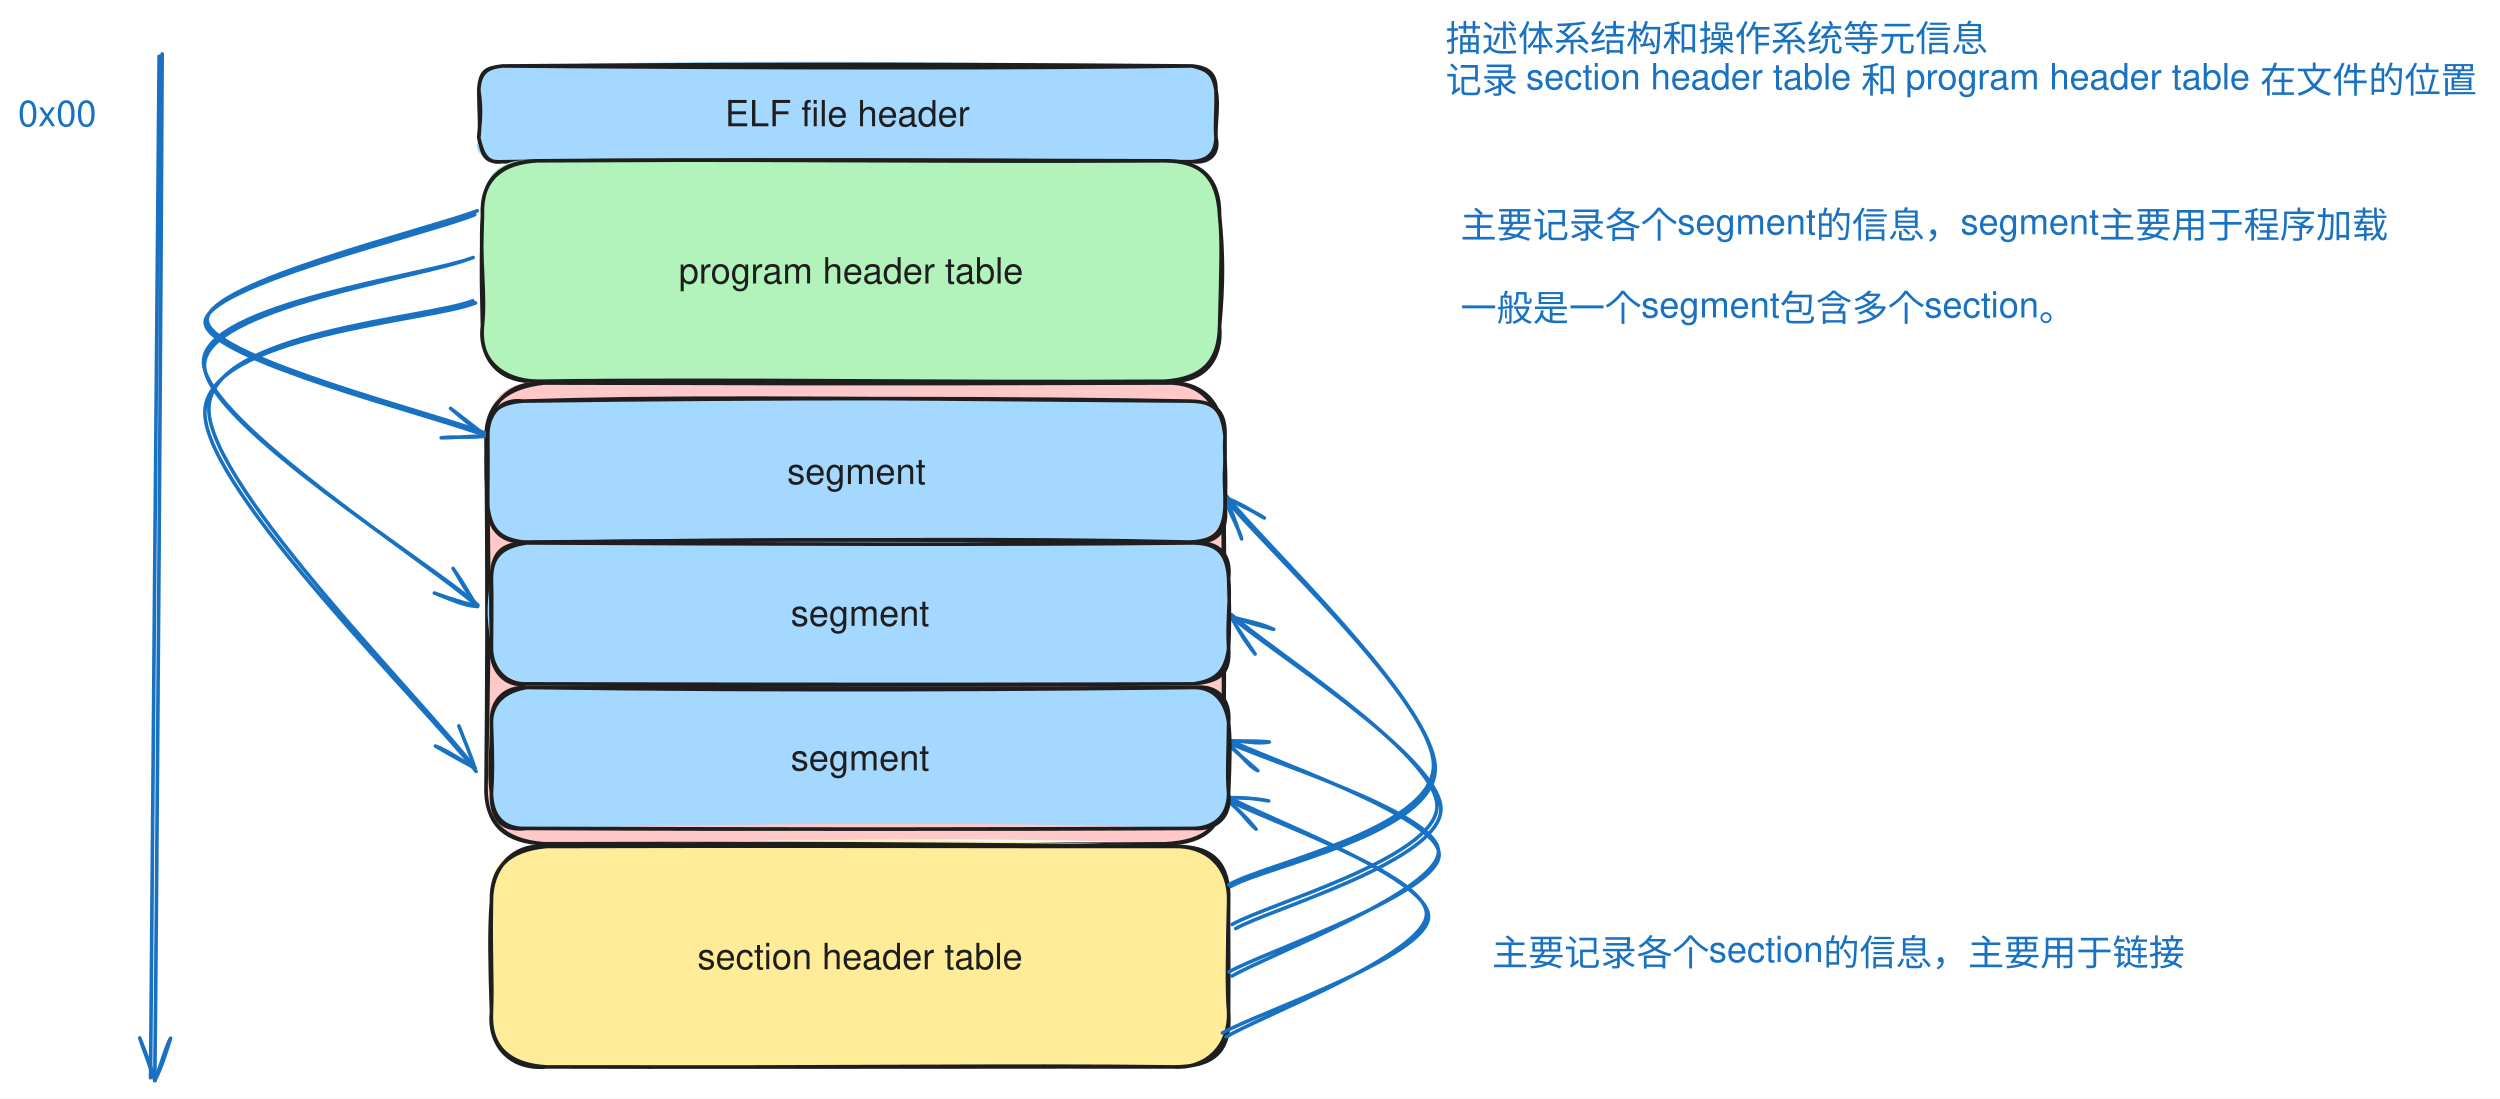
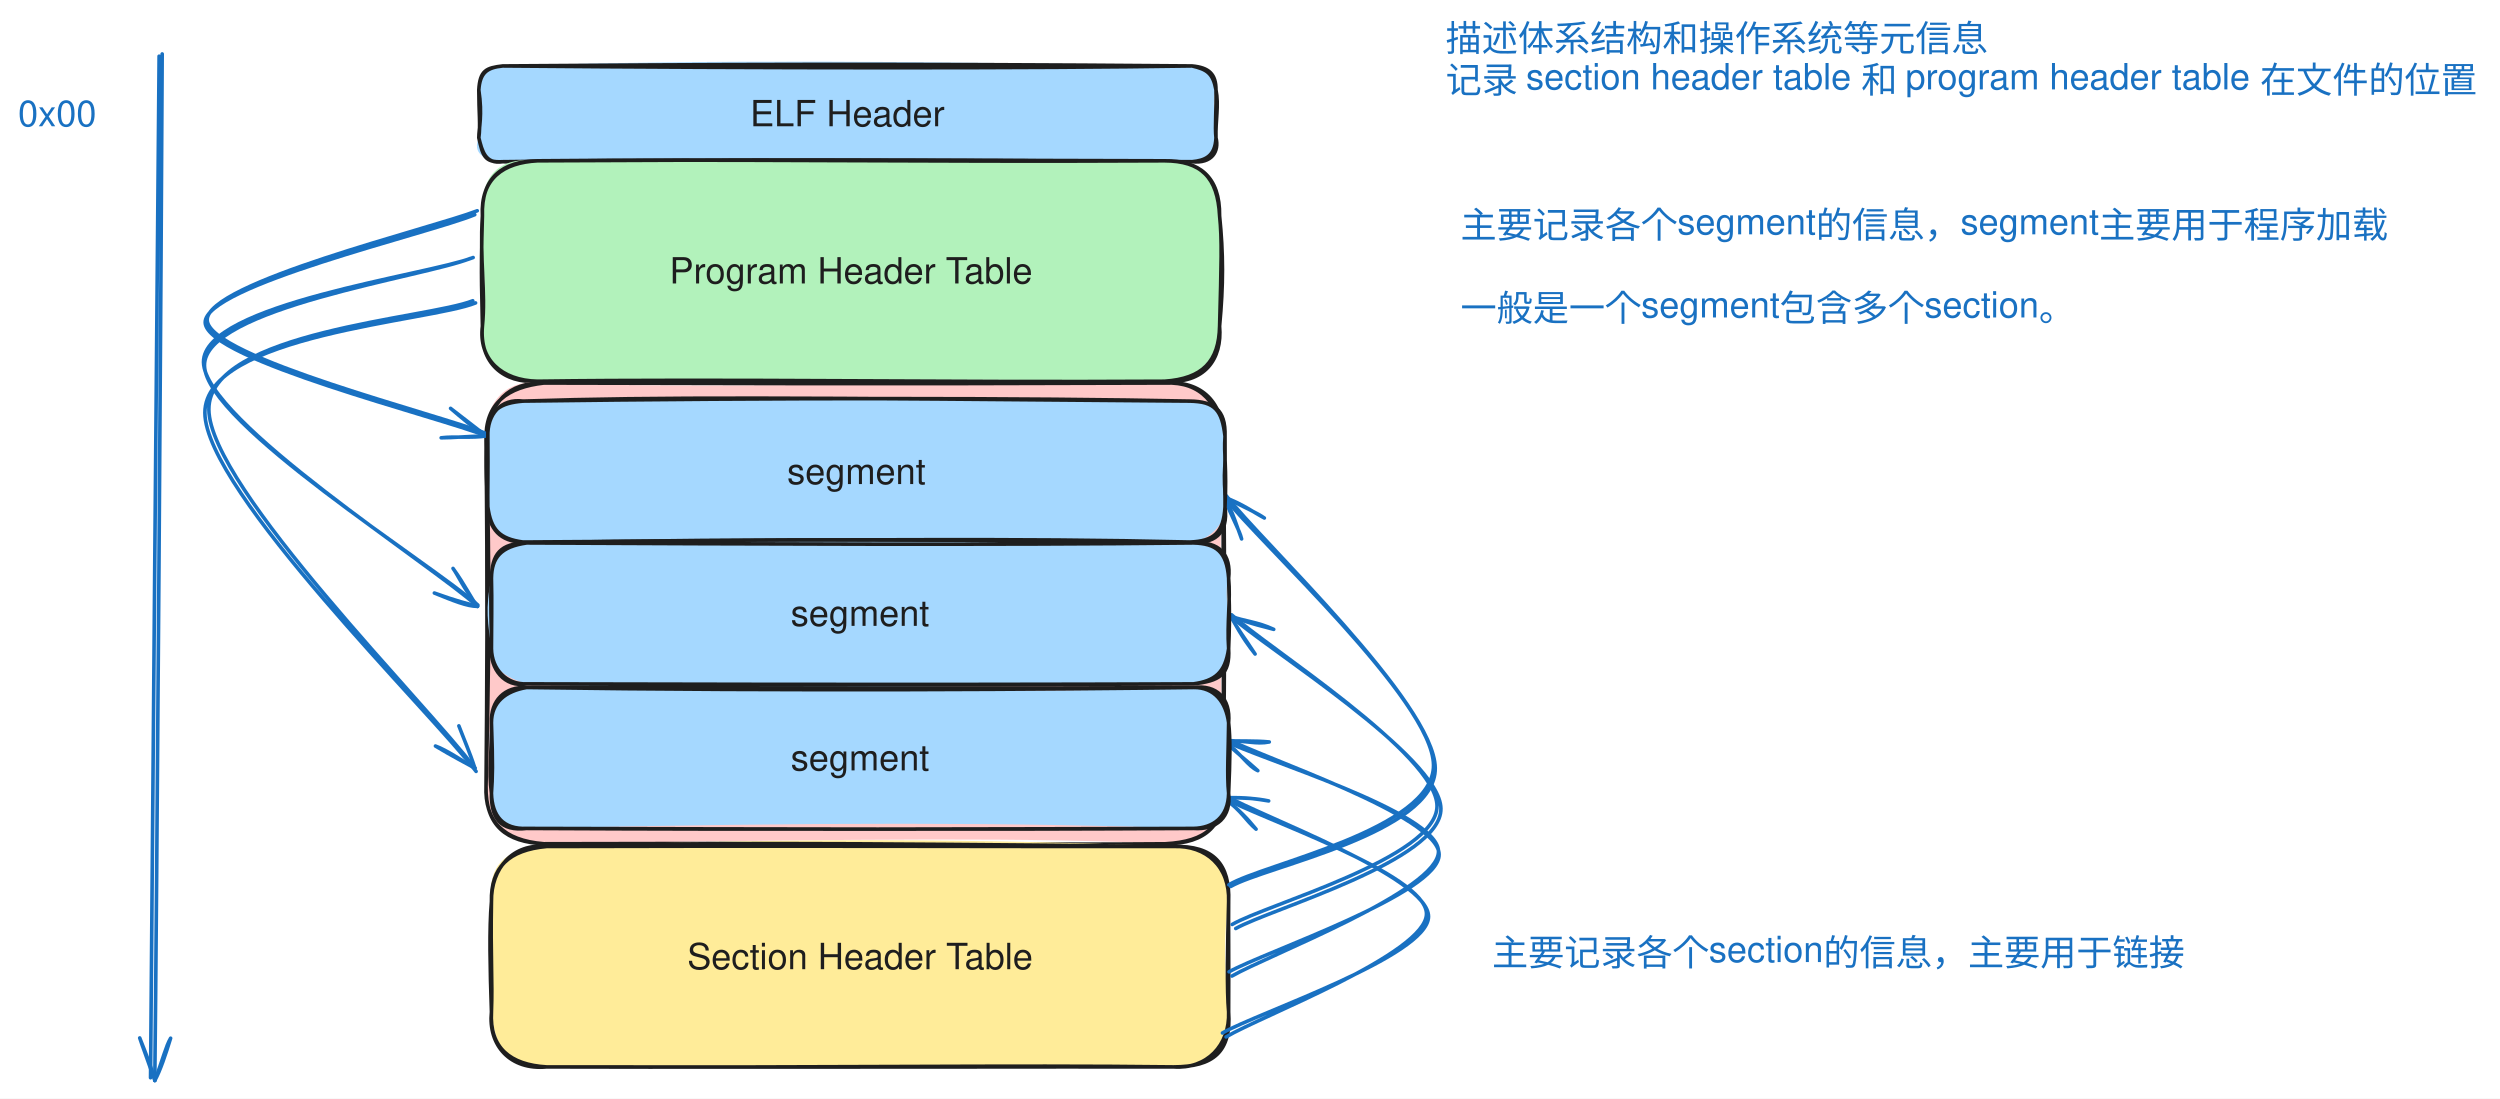
<svg xmlns="http://www.w3.org/2000/svg" version="1.1" viewBox="0 0 1383.658 608.023" width="1383.658" height="608.023">
  <defs>
    <style class="style-fonts">
      @font-face {
        font-family: "Virgil";
        src: url("https://excalidraw.com/Virgil.woff2");
      }
      @font-face {
        font-family: "Cascadia";
        src: url("https://excalidraw.com/Cascadia.woff2");
      }
      @font-face {
        font-family: "Assistant";
        src: url("https://excalidraw.com/Assistant-Regular.woff2");
      }
    </style>
  </defs>
  <rect x="0" y="0" width="1383.658" height="608.023" fill="#ffffff" />
  <g stroke-linecap="round" transform="translate(265 36.5) rotate(0 204 26.5)">
    <path d="M13.25 0 C128.58 -3.75, 246.24 -2.57, 394.75 0 C401.21 -0.72, 409.29 5.77, 408 13.25 C405.55 18.35, 407.7 30.17, 408 39.75 C410.03 46.61, 402.47 51.89, 394.75 53 C287.33 54.39, 177.77 53.69, 13.25 53 C2.08 52.17, -3.5 47.86, 0 39.75 C-1.03 33.11, 1.63 31.54, 0 13.25 C-0.61 5.57, 3.68 1.49, 13.25 0" stroke="none" stroke-width="0" fill="#a5d8ff" />
    <path d="M13.25 0 C119.8 -0.81, 227.18 -1.42, 394.75 0 M13.25 0 C160.22 1.28, 308.42 1.37, 394.75 0 M394.75 0 C402.91 1.9, 406.34 3.97, 408 13.25 M394.75 0 C404.14 0.86, 408.02 4.49, 408 13.25 M408 13.25 C409.71 21.62, 407.68 30.65, 408 39.75 M408 13.25 C408.28 23.16, 407.31 33.75, 408 39.75 M408 39.75 C407.59 50.32, 401.6 52.33, 394.75 53 M408 39.75 C409.87 47.35, 405.72 54.15, 394.75 53 M394.75 53 C242.63 53.96, 90.52 56.07, 13.25 53 M394.75 53 C263.83 52.14, 132.38 51.42, 13.25 53 M13.25 53 C3.5 54.51, 1.82 46.97, 0 39.75 M13.25 53 C2.9 53.63, 2.19 49.41, 0 39.75 M0 39.75 C0 34.48, 2.14 27.43, 0 13.25 M0 39.75 C1 32.99, -0.02 25.3, 0 13.25 M0 13.25 C0.61 2.49, 4.1 1.03, 13.25 0 M0 13.25 C0.69 3.79, 4.42 0.86, 13.25 0" stroke="#1e1e1e" stroke-width="2" fill="none" />
  </g>
-   <g transform="translate(401.2 51.5) rotate(0 67.8 11.5)">
-     <text x="67.8" y="18.4" font-family="Helvetica, Segoe UI Emoji" font-size="20px" fill="#1e1e1e" text-anchor="middle" style="white-space: pre;" direction="ltr" dominant-baseline="alphabetic">ELF file header</text>
+   <g transform="translate(415.1 51.5) rotate(0 53.9 11.5)">
+     <text x="53.9" y="18.4" font-family="Helvetica, Segoe UI Emoji" font-size="20px" fill="#1e1e1e" text-anchor="middle" style="white-space: pre;" direction="ltr" dominant-baseline="alphabetic">ELF Header</text>
  </g>
  <g stroke-linecap="round" transform="translate(267 89) rotate(0 204 61)">
    <path d="M30.5 0 C145.08 1.79, 258.96 -2.18, 377.5 0 C398.03 -1.89, 410.23 10.76, 408 30.5 C411.01 47.16, 407.77 58.43, 408 91.5 C410.04 110.54, 396.32 119.67, 377.5 122 C292.04 120.79, 209.52 121.08, 30.5 122 C7.74 121.44, -0.96 110.04, 0 91.5 C3.31 69.93, -1.38 45.04, 0 30.5 C-1.44 7.34, 10.13 -2.43, 30.5 0" stroke="none" stroke-width="0" fill="#b2f2bb" />
    <path d="M30.5 0 C135.37 -1.09, 240.59 0.74, 377.5 0 M30.5 0 C131.32 -0.63, 233.51 -0.42, 377.5 0 M377.5 0 C396.55 -0.21, 408.31 8.61, 408 30.5 M377.5 0 C397.7 0.08, 406.93 8.99, 408 30.5 M408 30.5 C410.11 51.28, 410.15 68.64, 408 91.5 M408 30.5 C409.38 43.66, 408.91 57.2, 408 91.5 M408 91.5 C407.64 111.04, 398.6 120.59, 377.5 122 M408 91.5 C409.6 109.91, 399.65 123.58, 377.5 122 M377.5 122 C256.5 122.78, 136.09 120.54, 30.5 122 M377.5 122 C270.74 123.66, 164.75 123.41, 30.5 122 M30.5 122 C11.94 123.37, -1.84 111.98, 0 91.5 M30.5 122 C10.4 121.67, -2.3 109.58, 0 91.5 M0 91.5 C1.91 72.69, -1.59 54.8, 0 30.5 M0 91.5 C-0.12 77.96, -1.09 65.54, 0 30.5 M0 30.5 C-0.78 9.4, 11.12 0.26, 30.5 0 M0 30.5 C-1.12 9.78, 11.53 0.98, 30.5 0" stroke="#1e1e1e" stroke-width="2" fill="none" />
  </g>
-   <g transform="translate(375.4 138.5) rotate(0 95.6 11.5)">
-     <text x="95.6" y="18.4" font-family="Helvetica, Segoe UI Emoji" font-size="20px" fill="#1e1e1e" text-anchor="middle" style="white-space: pre;" direction="ltr" dominant-baseline="alphabetic">program header table</text>
+   <g transform="translate(369.3083 138.5) rotate(0 101.6917 11.5)">
+     <text x="101.692" y="18.4" font-family="Helvetica, Segoe UI Emoji" font-size="20px" fill="#1e1e1e" text-anchor="middle" style="white-space: pre;" direction="ltr" dominant-baseline="alphabetic">Program Header Table</text>
  </g>
  <g stroke-linecap="round" transform="translate(269 212) rotate(0 204 127.5)">
    <path d="M32 0 C123.31 3.39, 219.65 -0.65, 376 0 C395.81 1.46, 409.67 11.97, 408 32 C406.66 75.56, 405.27 113.02, 408 223 C410.35 243.61, 394.52 255.31, 376 255 C299.6 251.55, 221.26 252.15, 32 255 C14.01 253.1, 1.15 247.21, 0 223 C-0.84 151.79, 2.72 77.22, 0 32 C-1.27 12.6, 9.29 -3.11, 32 0" stroke="none" stroke-width="0" fill="#ffc9c9" />
    <path d="M32 0 C120.57 -0.97, 210.41 -0.28, 376 0 M32 0 C117.08 0.12, 202.58 0.68, 376 0 M376 0 C395.78 -0.87, 406.35 11.65, 408 32 M376 0 C396.05 -1.41, 408.53 10.74, 408 32 M408 32 C407.81 89.52, 408.36 150.62, 408 223 M408 32 C408.89 90.06, 409.05 149.04, 408 223 M408 223 C409.02 245.23, 398.35 253.8, 376 255 M408 223 C409.63 244.08, 398.53 255.03, 376 255 M376 255 C300.86 255.69, 228.07 254.48, 32 255 M376 255 C270.41 256.1, 163.97 257.13, 32 255 M32 255 C9.33 253.18, -0.78 242.39, 0 223 M32 255 C11.34 254.05, -0.42 245.22, 0 223 M0 223 C0.5 169.03, 0.9 116.03, 0 32 M0 223 C1.55 162.82, 2.41 102.75, 0 32 M0 32 C1.71 10.36, 12.34 -0.37, 32 0 M0 32 C-0.71 10.86, 12.21 2.23, 32 0" stroke="#1e1e1e" stroke-width="2" fill="none" />
  </g>
  <g stroke-linecap="round" transform="translate(272 468.5) rotate(0 204 61)">
    <path d="M30.5 0 C137.61 -3.7, 244.27 -5.4, 377.5 0 C399.11 -1.5, 409.2 8.12, 408 30.5 C406.32 43.36, 404.61 56.54, 408 91.5 C407.56 110.05, 399.66 123.59, 377.5 122 C285.57 122.7, 196.86 120.92, 30.5 122 C8.98 122.63, 2.27 112.16, 0 91.5 C-4.04 67.95, 3.04 47.89, 0 30.5 C-2.41 9.31, 9.1 0.63, 30.5 0" stroke="none" stroke-width="0" fill="#ffec99" />
    <path d="M30.5 0 C106.24 -2.27, 182.37 -2.01, 377.5 0 M30.5 0 C155.44 -0.45, 281.1 0.09, 377.5 0 M377.5 0 C399.77 -0.64, 408.83 9.89, 408 30.5 M377.5 0 C395.72 -0.73, 408.74 11.29, 408 30.5 M408 30.5 C407.37 53.77, 406.92 80.26, 408 91.5 M408 30.5 C407.85 44.25, 408.16 59.58, 408 91.5 M408 91.5 C408.71 110.11, 395.88 123.35, 377.5 122 M408 91.5 C409.54 113.84, 399.52 121.94, 377.5 122 M377.5 122 C284.82 120.86, 190.83 122.51, 30.5 122 M377.5 122 C297.31 121.89, 216.53 122.23, 30.5 122 M30.5 122 C10.49 120.83, -1.18 111.51, 0 91.5 M30.5 122 C10.55 123.89, -1.97 110.28, 0 91.5 M0 91.5 C0.68 74.54, -0.57 60.95, 0 30.5 M0 91.5 C-0.81 67.75, -1.31 45.47, 0 30.5 M0 30.5 C-0.26 11.88, 11.96 -1.85, 30.5 0 M0 30.5 C-0.45 11.49, 9.59 1.92, 30.5 0" stroke="#1e1e1e" stroke-width="2" fill="none" />
  </g>
-   <g transform="translate(385.9583 518) rotate(0 90.04166 11.5)">
-     <text x="90.042" y="18.4" font-family="Helvetica, Segoe UI Emoji" font-size="20px" fill="#1e1e1e" text-anchor="middle" style="white-space: pre;" direction="ltr" dominant-baseline="alphabetic">section header table</text>
+   <g transform="translate(379.3083 518) rotate(0 96.69167 11.5)">
+     <text x="96.692" y="18.4" font-family="Helvetica, Segoe UI Emoji" font-size="20px" fill="#1e1e1e" text-anchor="middle" style="white-space: pre;" direction="ltr" dominant-baseline="alphabetic">Section Header Table</text>
  </g>
  <g stroke-linecap="round">
    <g transform="translate(264 117.5) rotate(0 -72 61.5)">
      <path d="M0.14 -0.85 C-24.85 8.92, -150.23 39.16, -149.32 59.75 C-148.41 80.33, -20.25 112.08, 5.6 122.65 M-1.24 1.32 C-26.47 11.79, -151.5 40.74, -150.43 61.15 C-149.37 81.56, -20.99 113.25, 5.15 123.79" stroke="#1971c2" stroke-width="2" fill="none" />
    </g>
    <g transform="translate(264 117.5) rotate(0 -72 61.5)">
      <path d="M-19.83 124.81 C-12.42 123.89, -2.6 125.06, 5.15 123.79 M-19.83 124.81 C-12.85 124.8, -6.62 124.02, 5.15 123.79" stroke="#1971c2" stroke-width="2" fill="none" />
    </g>
    <g transform="translate(264 117.5) rotate(0 -72 61.5)">
      <path d="M-14.63 108.51 C-8.91 113.36, -0.92 120.29, 5.15 123.79 M-14.63 108.51 C-8.96 112.93, -4.14 116.57, 5.15 123.79" stroke="#1971c2" stroke-width="2" fill="none" />
    </g>
  </g>
  <mask />
  <g stroke-linecap="round">
    <g transform="translate(261.419 142.0276) rotate(0 -73.5 97)">
      <path d="M-1.15 1.02 C-25.98 11.15, -148.95 28.39, -148.24 60.36 C-147.54 92.34, -21.79 170.6, 3.07 192.86 M0.45 0.51 C-24.55 10.3, -149.19 26.25, -148.79 58.43 C-148.39 90.61, -22.04 170.82, 2.86 193.58" stroke="#1971c2" stroke-width="2" fill="none" />
    </g>
    <g transform="translate(261.419 142.0276) rotate(0 -73.5 97)">
      <path d="M-21.02 186.19 C-10.61 190.38, -2.95 193.61, 2.86 193.58 M-21.02 186.19 C-15.56 187.97, -11.97 189.71, 2.86 193.58" stroke="#1971c2" stroke-width="2" fill="none" />
    </g>
    <g transform="translate(261.419 142.0276) rotate(0 -73.5 97)">
      <path d="M-10.68 172.57 C-4.1 181.65, -0.24 189.86, 2.86 193.58 M-10.68 172.57 C-7.47 177.13, -6 181.67, 2.86 193.58" stroke="#1971c2" stroke-width="2" fill="none" />
    </g>
  </g>
  <mask />
  <g stroke-linecap="round">
    <g transform="translate(263.3655 167.9563) rotate(0 -74.5 129)">
      <path d="M-0.16 -0.3 C-25.18 9.92, -150.02 17.27, -149.97 60.48 C-149.92 103.7, -24.72 226.17, 0.14 258.99 M-1.7 -1.5 C-26.37 8.43, -147.96 15.5, -147.77 58.61 C-147.58 101.73, -25.02 223.9, -0.55 257.16" stroke="#1971c2" stroke-width="2" fill="none" />
    </g>
    <g transform="translate(263.3655 167.9563) rotate(0 -74.5 129)">
      <path d="M-22.36 244.94 C-16.09 247.2, -7.92 252.9, -0.55 257.16 M-22.36 244.94 C-13.59 250.24, -5.13 254.64, -0.55 257.16" stroke="#1971c2" stroke-width="2" fill="none" />
    </g>
    <g transform="translate(263.3655 167.9563) rotate(0 -74.5 129)">
      <path d="M-9.4 233.78 C-7.28 239.53, -3.19 248.74, -0.55 257.16 M-9.4 233.78 C-5.66 243.28, -2.16 251.95, -0.55 257.16" stroke="#1971c2" stroke-width="2" fill="none" />
    </g>
  </g>
  <mask />
  <g stroke-linecap="round">
    <g transform="translate(677 572.5) rotate(0 57 -66)">
      <path d="M-0.41 -0.79 C18.64 -11.81, 113.35 -43.24, 113.64 -65.14 C113.93 -87.04, 19.93 -121.03, 1.33 -132.19 M1.58 1.41 C20.49 -10.03, 112.73 -44.75, 112.5 -66.81 C112.27 -88.87, 18.58 -120.26, 0.22 -130.97" stroke="#1971c2" stroke-width="2" fill="none" />
    </g>
    <g transform="translate(677 572.5) rotate(0 57 -66)">
      <path d="M25.16 -129.21 C17.68 -130.33, 14.29 -131.27, 0.22 -130.97 M25.16 -129.21 C18.4 -130.63, 11.93 -130.99, 0.22 -130.97" stroke="#1971c2" stroke-width="2" fill="none" />
    </g>
    <g transform="translate(677 572.5) rotate(0 57 -66)">
      <path d="M18.19 -113.59 C12.31 -118.54, 10.63 -123.32, 0.22 -130.97 M18.19 -113.59 C13.4 -119.44, 8.92 -124.25, 0.22 -130.97" stroke="#1971c2" stroke-width="2" fill="none" />
    </g>
  </g>
  <mask />
  <g stroke-linecap="round">
    <g transform="translate(681.3831 538.3878) rotate(0 55.5 -65)">
      <path d="M-1.15 -0.52 C18.12 -11.41, 115.44 -43.93, 115.12 -65.49 C114.8 -87.05, 16.51 -119.2, -3.07 -129.88 M0.45 1.82 C19.69 -9.42, 115.48 -45.62, 114.76 -67.34 C114.03 -89.06, 15.55 -118.35, -3.88 -128.5" stroke="#1971c2" stroke-width="2" fill="none" />
    </g>
    <g transform="translate(681.3831 538.3878) rotate(0 55.5 -65)">
      <path d="M21.11 -127.74 C13.73 -126.31, 8.95 -128.5, -3.88 -128.5 M21.11 -127.74 C12.99 -128.53, 4.96 -128.06, -3.88 -128.5" stroke="#1971c2" stroke-width="2" fill="none" />
    </g>
    <g transform="translate(681.3831 538.3878) rotate(0 55.5 -65)">
      <path d="M14.78 -111.85 C9.07 -114.51, 5.94 -120.83, -3.88 -128.5 M14.78 -111.85 C8.53 -117.59, 2.46 -122.05, -3.88 -128.5" stroke="#1971c2" stroke-width="2" fill="none" />
    </g>
  </g>
  <mask />
  <g stroke-linecap="round">
    <g transform="translate(682.3831 512.3878) rotate(0 56.5 -85.5)">
      <path d="M-0.43 -0.73 C18.33 -11.73, 113 -37.71, 112.95 -66.28 C112.9 -94.84, 18.28 -154.56, -0.71 -172.12 M1.55 1.51 C20.64 -9.29, 115.59 -36.07, 115.11 -64.88 C114.63 -93.7, 17.98 -153.73, -1.32 -171.39" stroke="#1971c2" stroke-width="2" fill="none" />
    </g>
    <g transform="translate(682.3831 512.3878) rotate(0 56.5 -85.5)">
      <path d="M22.58 -164.06 C13.46 -168.32, 6.28 -168.52, -1.32 -171.39 M22.58 -164.06 C16.99 -165.73, 12.03 -166.37, -1.32 -171.39" stroke="#1971c2" stroke-width="2" fill="none" />
    </g>
    <g transform="translate(682.3831 512.3878) rotate(0 56.5 -85.5)">
      <path d="M12.27 -150.41 C6.6 -159.16, 2.84 -163.89, -1.32 -171.39 M12.27 -150.41 C8.82 -154.85, 5.98 -158.32, -1.32 -171.39" stroke="#1971c2" stroke-width="2" fill="none" />
    </g>
  </g>
  <mask />
  <g stroke-linecap="round">
    <g transform="translate(680.3831 490.3878) rotate(0 56.5 -107.5)">
      <path d="M0.79 0.23 C19.8 -10.81, 114.38 -29.23, 113.97 -65.27 C113.56 -101.3, 17.46 -190.84, -1.68 -215.99 M-0.26 -0.69 C18.6 -12.16, 113.44 -31.25, 113.01 -67 C112.59 -102.75, 16.12 -190.41, -2.81 -215.19" stroke="#1971c2" stroke-width="2" fill="none" />
    </g>
    <g transform="translate(680.3831 490.3878) rotate(0 56.5 -107.5)">
      <path d="M19.39 -203.69 C13.19 -206.95, 7.54 -211.41, -2.81 -215.19 M19.39 -203.69 C15.52 -206.39, 8.87 -209.47, -2.81 -215.19" stroke="#1971c2" stroke-width="2" fill="none" />
    </g>
    <g transform="translate(680.3831 490.3878) rotate(0 56.5 -107.5)">
      <path d="M6.8 -192.11 C4.19 -198.84, 2.22 -206.68, -2.81 -215.19 M6.8 -192.11 C5.66 -197.21, 1.75 -202.81, -2.81 -215.19" stroke="#1971c2" stroke-width="2" fill="none" />
    </g>
  </g>
  <mask />
  <g stroke-linecap="round">
    <g transform="translate(89 31.5) rotate(0 -2.5 282.5)">
      <path d="M-0.94 -0.39 C-1.77 93.66, -5 470.61, -5.68 564.99 M0.77 -1.64 C0.39 92.55, -2.24 472.25, -3.32 566.52" stroke="#1971c2" stroke-width="2" fill="none" />
    </g>
    <g transform="translate(89 31.5) rotate(0 -2.5 282.5)">
      <path d="M-11.67 542.96 C-10.16 547.6, -7.5 554.46, -3.32 566.52 M-11.67 542.96 C-8.06 552.02, -4.59 560.94, -3.32 566.52" stroke="#1971c2" stroke-width="2" fill="none" />
    </g>
    <g transform="translate(89 31.5) rotate(0 -2.5 282.5)">
      <path d="M5.43 543.11 C2.8 547.58, 1.31 554.4, -3.32 566.52 M5.43 543.11 C2.66 552.09, -0.25 560.95, -3.32 566.52" stroke="#1971c2" stroke-width="2" fill="none" />
    </g>
  </g>
  <mask />
  <g transform="translate(10 51.5) rotate(0 21.675 11.5)">
    <text x="0" y="18.4" font-family="Helvetica, Segoe UI Emoji" font-size="20px" fill="#1971c2" text-anchor="start" style="white-space: pre;" direction="ltr" dominant-baseline="alphabetic">0x00</text>
  </g>
  <g transform="translate(800.1082 10) rotate(0 286.775 23)">
    <text x="0" y="18.4" font-family="Helvetica, Segoe UI Emoji" font-size="20px" fill="#1971c2" text-anchor="start" style="white-space: pre;" direction="ltr" dominant-baseline="alphabetic">描述体系结构和操作系统等元信息</text>
    <text x="0" y="41.4" font-family="Helvetica, Segoe UI Emoji" font-size="20px" fill="#1971c2" text-anchor="start" style="white-space: pre;" direction="ltr" dominant-baseline="alphabetic">记录 section header table 和 program header table 在文件的位置</text>
  </g>
  <g transform="translate(808.3332 113.25) rotate(0 256.7 34.5)">
    <text x="0" y="18.4" font-family="Helvetica, Segoe UI Emoji" font-size="20px" fill="#1971c2" text-anchor="start" style="white-space: pre;" direction="ltr" dominant-baseline="alphabetic">主要记录各个segment的信息，segment主要用于程序加载</text>
    <text x="0" y="41.4" font-family="Helvetica, Segoe UI Emoji" font-size="20px" fill="#1971c2" text-anchor="start" style="white-space: pre;" direction="ltr" dominant-baseline="alphabetic" />
    <text x="0" y="64.4" font-family="Helvetica, Segoe UI Emoji" font-size="20px" fill="#1971c2" text-anchor="start" style="white-space: pre;" direction="ltr" dominant-baseline="alphabetic">一般是一个segment包含多个section。</text>
  </g>
  <g transform="translate(825.7667 516) rotate(0 191.675 11.5)">
    <text x="0" y="18.4" font-family="Helvetica, Segoe UI Emoji" font-size="20px" fill="#1971c2" text-anchor="start" style="white-space: pre;" direction="ltr" dominant-baseline="alphabetic">主要记录各个section的信息，主要用于链接</text>
  </g>
  <g stroke-linecap="round" transform="translate(270 222) rotate(0 204 39)">
    <path d="M19.5 0 C133.05 -1.8, 246.49 -0.28, 388.5 0 C400.71 0.83, 411.17 5.5, 408 19.5 C407.88 32.39, 405.07 39.32, 408 58.5 C408.29 68.7, 397.99 77.74, 388.5 78 C254.4 75.66, 118.43 77.29, 19.5 78 C3.6 75.31, -0.32 69.33, 0 58.5 C-0.29 50.6, 0.42 44.12, 0 19.5 C-0.54 5.45, 7.81 0.28, 19.5 0" stroke="none" stroke-width="0" fill="#a5d8ff" />
    <path d="M19.5 0 C93.62 -2.42, 168.28 -1.96, 388.5 0 M19.5 0 C160.11 -1.92, 300.75 -1.78, 388.5 0 M388.5 0 C402.61 0.17, 406.34 5.28, 408 19.5 M388.5 0 C401.5 0.31, 408.46 4.22, 408 19.5 M408 19.5 C407.24 29.64, 409.06 36.53, 408 58.5 M408 19.5 C407.97 28.29, 408.15 37.52, 408 58.5 M408 58.5 C407.21 72.95, 401.8 77.5, 388.5 78 M408 58.5 C410.01 73.8, 401.62 79.24, 388.5 78 M388.5 78 C292.94 75.72, 197 76.85, 19.5 78 M388.5 78 C290.44 77.7, 192.15 77.88, 19.5 78 M19.5 78 C6.97 77.96, 0.45 70.51, 0 58.5 M19.5 78 C6.44 76.26, 1.65 71.15, 0 58.5 M0 58.5 C-0.98 41.96, -1.19 29.15, 0 19.5 M0 58.5 C-0.18 50.62, 0.22 41.08, 0 19.5 M0 19.5 C-0.42 4.62, 7.22 1.03, 19.5 0 M0 19.5 C-0.38 7.55, 7.03 -1.63, 19.5 0" stroke="#1e1e1e" stroke-width="2" fill="none" />
  </g>
  <g transform="translate(435.65 249.5) rotate(0 38.35 11.5)">
    <text x="38.35" y="18.4" font-family="Helvetica, Segoe UI Emoji" font-size="20px" fill="#1e1e1e" text-anchor="middle" style="white-space: pre;" direction="ltr" dominant-baseline="alphabetic">segment</text>
  </g>
  <g stroke-linecap="round" transform="translate(272 300.5) rotate(0 204 39)">
    <path d="M19.5 0 C167.37 -1.95, 313.55 0.26, 388.5 0 C403.6 3.02, 411.55 7.3, 408 19.5 C404.79 29.38, 409.46 37.76, 408 58.5 C408.12 74.64, 401.44 76.81, 388.5 78 C246.66 79.09, 110.03 81.92, 19.5 78 C7.11 74.42, -0.88 68.25, 0 58.5 C-1.93 44.8, -3.62 36.2, 0 19.5 C0.37 9.43, 9.36 -2.31, 19.5 0" stroke="none" stroke-width="0" fill="#a5d8ff" />
    <path d="M19.5 0 C148.05 0.59, 277.38 1.23, 388.5 0 M19.5 0 C149.39 -2.66, 279.37 -1.95, 388.5 0 M388.5 0 C402.97 -0.94, 409.46 6.51, 408 19.5 M388.5 0 C401.01 0.32, 406.97 4.71, 408 19.5 M408 19.5 C409.13 31.51, 407.02 44.32, 408 58.5 M408 19.5 C408.11 28.59, 408.9 38.02, 408 58.5 M408 58.5 C408.86 73.06, 402.78 76.41, 388.5 78 M408 58.5 C406.11 71.97, 400.25 76.35, 388.5 78 M388.5 78 C241.56 78.72, 94.51 78.33, 19.5 78 M388.5 78 C312.11 78.25, 235.16 78.55, 19.5 78 M19.5 78 C8.28 78.48, 0.17 69.89, 0 58.5 M19.5 78 C7 80.21, -0.81 69.34, 0 58.5 M0 58.5 C-0.01 46.08, 0.35 32.49, 0 19.5 M0 58.5 C0.09 45.61, -0.8 33.87, 0 19.5 M0 19.5 C0.31 6.22, 4.78 0.22, 19.5 0 M0 19.5 C0.16 8.04, 5.22 2.03, 19.5 0" stroke="#1e1e1e" stroke-width="2" fill="none" />
  </g>
  <g transform="translate(437.65 328) rotate(0 38.35 11.5)">
    <text x="38.35" y="18.4" font-family="Helvetica, Segoe UI Emoji" font-size="20px" fill="#1e1e1e" text-anchor="middle" style="white-space: pre;" direction="ltr" dominant-baseline="alphabetic">segment</text>
  </g>
  <g stroke-linecap="round" transform="translate(272 380.5) rotate(0 204 39)">
    <path d="M19.5 0 C167.49 1.09, 311.41 3.35, 388.5 0 C402.66 0.21, 408.12 9.64, 408 19.5 C409.79 33.08, 404.47 40.95, 408 58.5 C409.84 74.26, 402.11 74.42, 388.5 78 C288.66 74.72, 184.26 74.43, 19.5 78 C3.47 76.31, 0.37 74.43, 0 58.5 C1.03 40.92, -2.83 29.47, 0 19.5 C-2.94 8.64, 10.03 -1.74, 19.5 0" stroke="none" stroke-width="0" fill="#a5d8ff" />
    <path d="M19.5 0 C166.33 2.16, 314.04 1, 388.5 0 M19.5 0 C157.21 0.21, 294.27 0.61, 388.5 0 M388.5 0 C401.35 -1.67, 409.16 6.01, 408 19.5 M388.5 0 C400.4 -0.22, 406.59 8.45, 408 19.5 M408 19.5 C409.04 28.75, 408.78 39.89, 408 58.5 M408 19.5 C407.9 33.14, 406.97 48.86, 408 58.5 M408 58.5 C409.49 71.62, 401.51 78.94, 388.5 78 M408 58.5 C407.81 71.85, 399.36 77.8, 388.5 78 M388.5 78 C273.05 78.68, 160.55 78.35, 19.5 78 M388.5 78 C275.28 78.28, 160.3 78.74, 19.5 78 M19.5 78 C5 79.69, -0.3 72.33, 0 58.5 M19.5 78 C6.57 78.56, 0.34 71.28, 0 58.5 M0 58.5 C-1.7 46.45, 0.29 34.4, 0 19.5 M0 58.5 C0.63 49.6, 0.84 42.8, 0 19.5 M0 19.5 C-0.44 7.17, 7.26 -0.52, 19.5 0 M0 19.5 C0 8.2, 7.84 1.93, 19.5 0" stroke="#1e1e1e" stroke-width="2" fill="none" />
  </g>
  <g transform="translate(437.65 408) rotate(0 38.35 11.5)">
    <text x="38.35" y="18.4" font-family="Helvetica, Segoe UI Emoji" font-size="20px" fill="#1e1e1e" text-anchor="middle" style="white-space: pre;" direction="ltr" dominant-baseline="alphabetic">segment</text>
  </g>
</svg>
